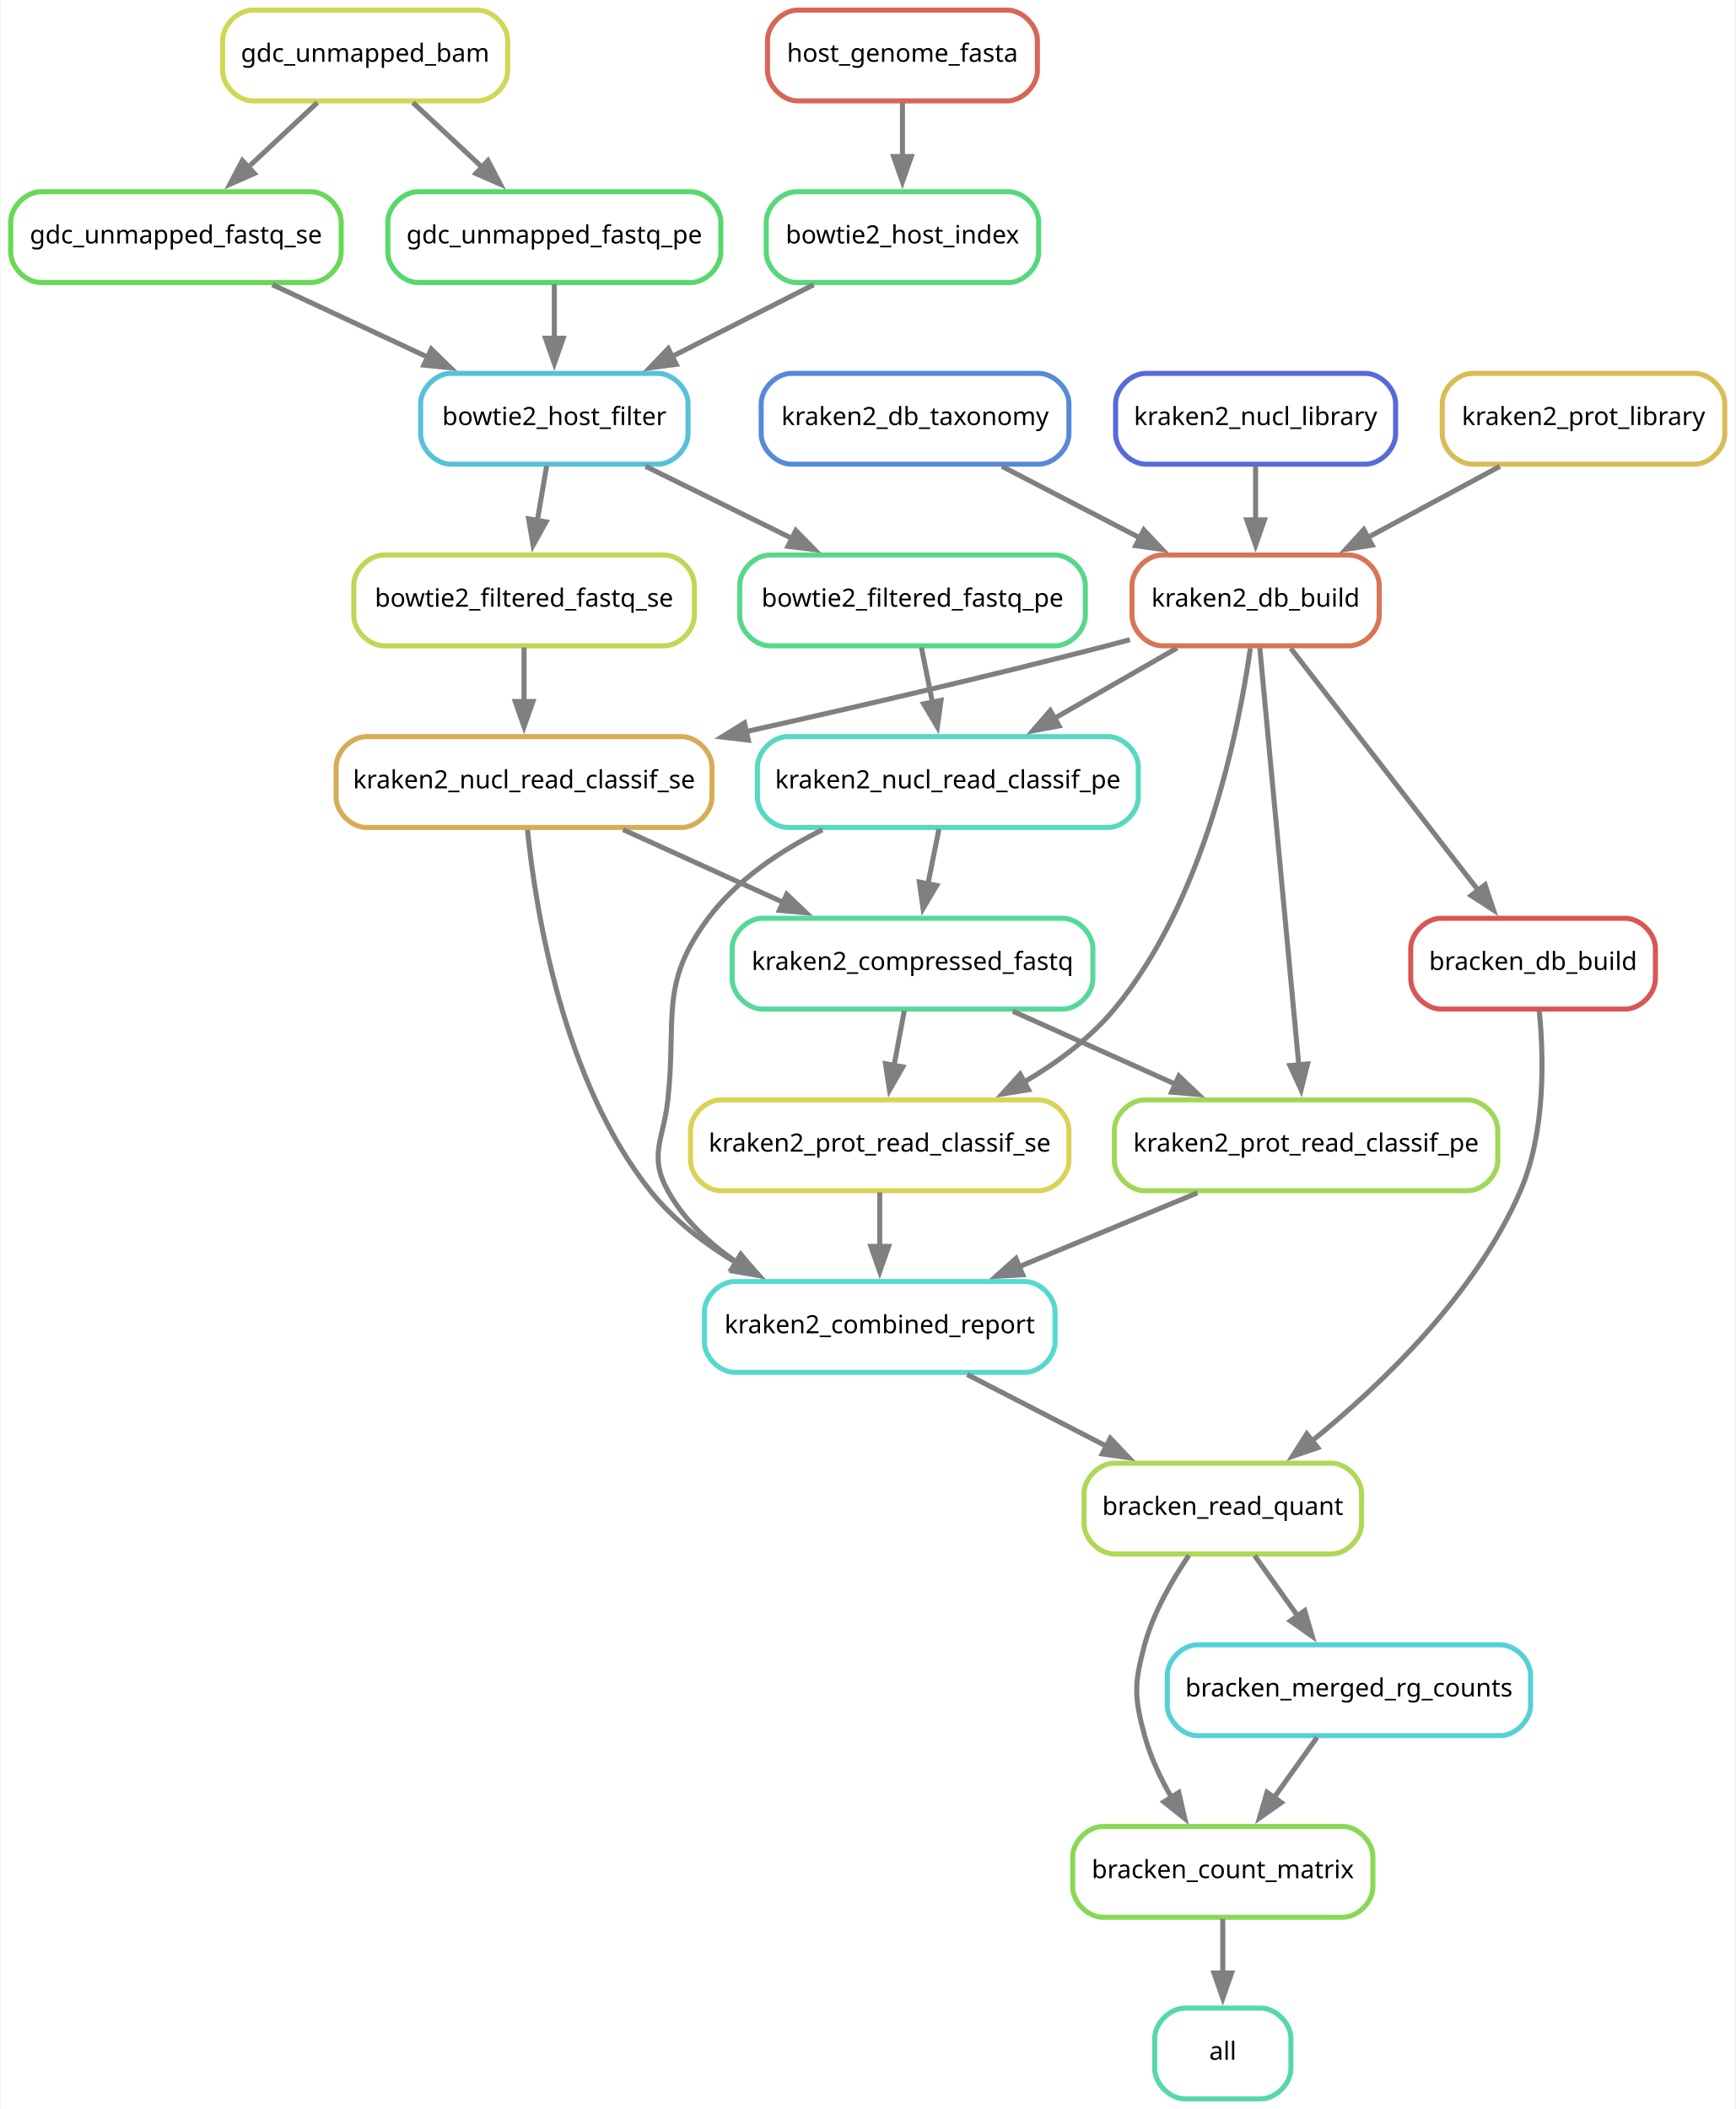
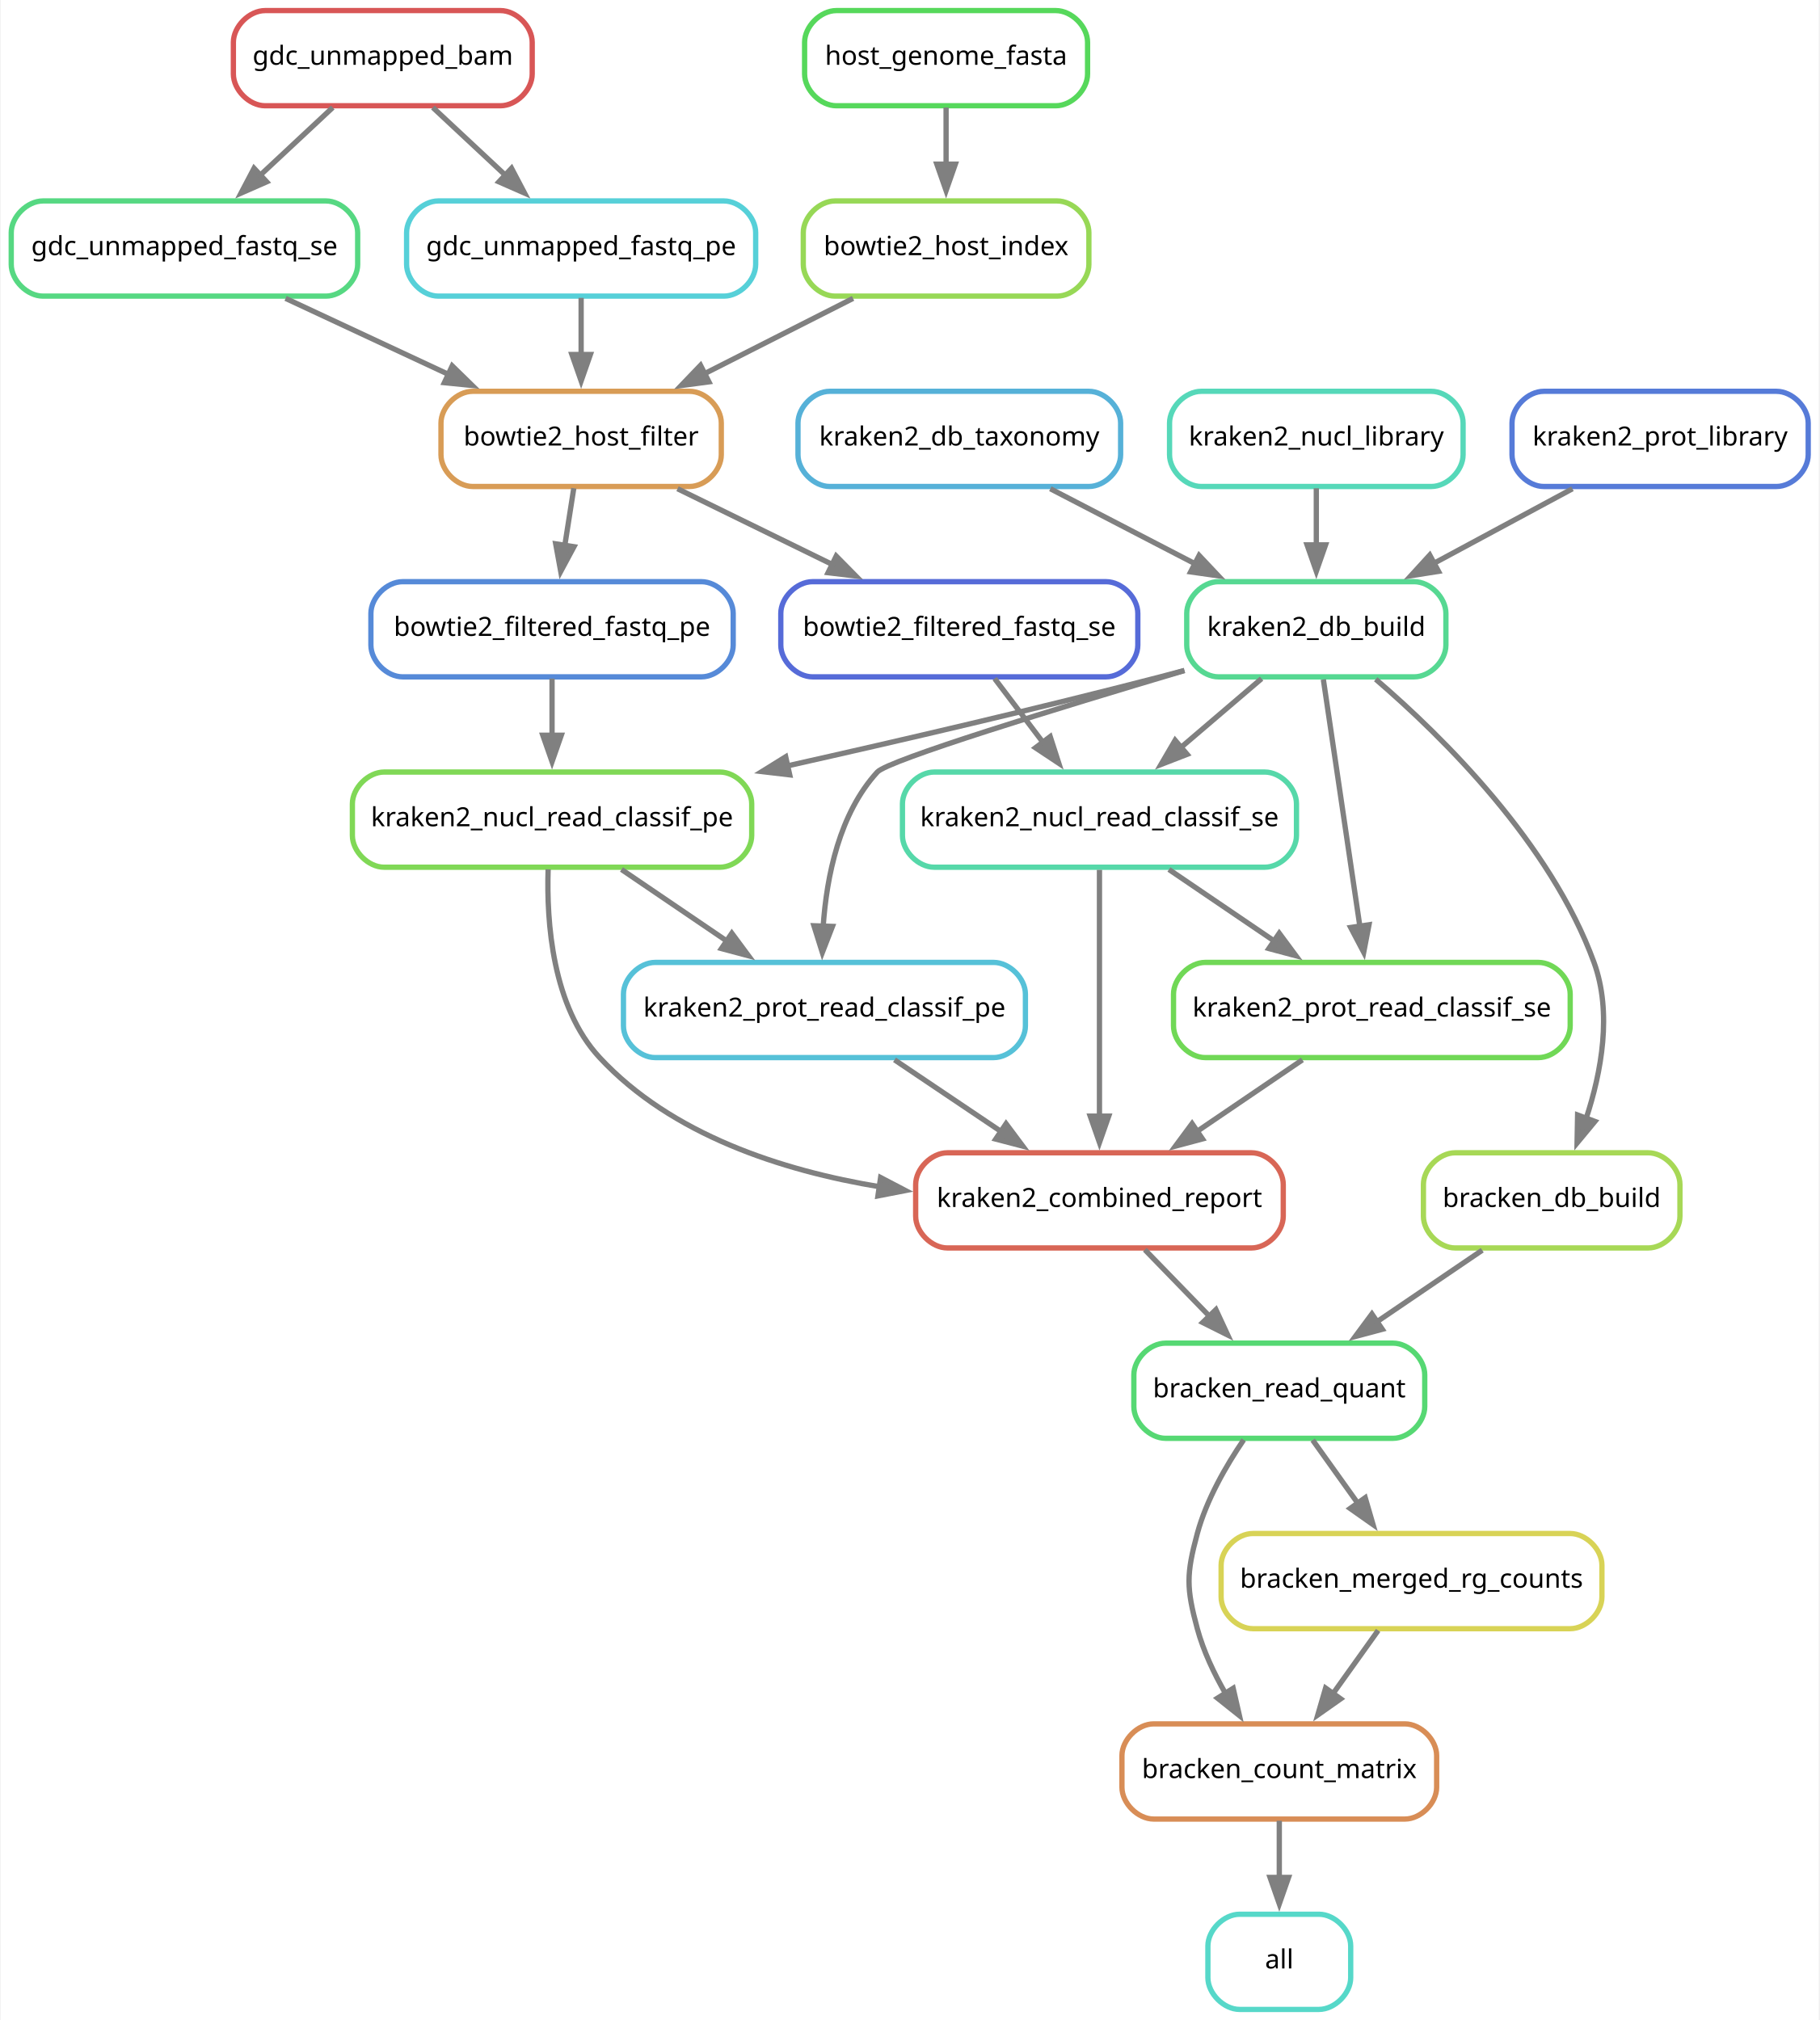
- <svg xmlns="http://www.w3.org/2000/svg" width="688pt" height="836pt" viewBox="0.00 0.00 687.50 836.00">
-   <g id="graph0" class="graph" transform="scale(1 1) rotate(0) translate(4 832)">
-     <polygon fill="white" stroke="none" points="-4,4 -4,-832 683.5,-832 683.5,4 -4,4" />
+ <svg xmlns="http://www.w3.org/2000/svg" width="688pt" height="764pt" viewBox="0.00 0.00 687.50 764.00">
+   <g id="graph0" class="graph" transform="scale(1 1) rotate(0) translate(4 760)">
+     <polygon fill="white" stroke="none" points="-4,4 -4,-760 683.5,-760 683.5,4 -4,4" />
    <g id="node1" class="node">
-       <path fill="none" stroke="#56d8a9" stroke-width="2" d="M495.5,-36C495.5,-36 465.5,-36 465.5,-36 459.5,-36 453.5,-30 453.5,-24 453.5,-24 453.5,-12 453.5,-12 453.5,-6 459.5,0 465.5,0 465.5,0 495.5,0 495.5,0 501.5,0 507.5,-6 507.5,-12 507.5,-12 507.5,-24 507.5,-24 507.5,-30 501.5,-36 495.5,-36" />
-       <text text-anchor="middle" x="480.5" y="-15.5" font-family="sans" font-size="10.00">all</text>
+       <path fill="none" stroke="#56d8c9" stroke-width="2" d="M494.5,-36C494.5,-36 464.5,-36 464.5,-36 458.5,-36 452.5,-30 452.5,-24 452.5,-24 452.5,-12 452.5,-12 452.5,-6 458.5,0 464.5,0 464.5,0 494.5,0 494.5,0 500.5,0 506.5,-6 506.5,-12 506.5,-12 506.5,-24 506.5,-24 506.5,-30 500.5,-36 494.5,-36" />
+       <text text-anchor="middle" x="479.5" y="-15.5" font-family="sans" font-size="10.00">all</text>
    </g>
    <g id="node2" class="node">
-       <path fill="none" stroke="#88d856" stroke-width="2" d="M528,-108C528,-108 433,-108 433,-108 427,-108 421,-102 421,-96 421,-96 421,-84 421,-84 421,-78 427,-72 433,-72 433,-72 528,-72 528,-72 534,-72 540,-78 540,-84 540,-84 540,-96 540,-96 540,-102 534,-108 528,-108" />
-       <text text-anchor="middle" x="480.5" y="-87.5" font-family="sans" font-size="10.00">bracken_count_matrix</text>
+       <path fill="none" stroke="#d88d56" stroke-width="2" d="M527,-108C527,-108 432,-108 432,-108 426,-108 420,-102 420,-96 420,-96 420,-84 420,-84 420,-78 426,-72 432,-72 432,-72 527,-72 527,-72 533,-72 539,-78 539,-84 539,-84 539,-96 539,-96 539,-102 533,-108 527,-108" />
+       <text text-anchor="middle" x="479.5" y="-87.5" font-family="sans" font-size="10.00">bracken_count_matrix</text>
    </g>
    <g id="edge1" class="edge">
-       <path fill="none" stroke="grey" stroke-width="2" d="M480.5,-71.34C480.5,-64.75 480.5,-57.08 480.5,-49.67" />
-       <polygon fill="grey" stroke="grey" stroke-width="2" points="484,-49.93 480.5,-39.93 477,-49.93 484,-49.93" />
+       <path fill="none" stroke="grey" stroke-width="2" d="M479.5,-71.34C479.5,-64.75 479.5,-57.08 479.5,-49.67" />
+       <polygon fill="grey" stroke="grey" stroke-width="2" points="483,-49.93 479.5,-39.93 476,-49.93 483,-49.93" />
    </g>
    <g id="node3" class="node">
-       <path fill="none" stroke="#afd856" stroke-width="2" d="M523.5,-252C523.5,-252 437.5,-252 437.5,-252 431.5,-252 425.5,-246 425.5,-240 425.5,-240 425.5,-228 425.5,-228 425.5,-222 431.5,-216 437.5,-216 437.5,-216 523.5,-216 523.5,-216 529.5,-216 535.5,-222 535.5,-228 535.5,-228 535.5,-240 535.5,-240 535.5,-246 529.5,-252 523.5,-252" />
-       <text text-anchor="middle" x="480.5" y="-231.5" font-family="sans" font-size="10.00">bracken_read_quant</text>
+       <path fill="none" stroke="#56d873" stroke-width="2" d="M522.5,-252C522.5,-252 436.5,-252 436.5,-252 430.5,-252 424.5,-246 424.5,-240 424.5,-240 424.5,-228 424.5,-228 424.5,-222 430.5,-216 436.5,-216 436.5,-216 522.5,-216 522.5,-216 528.5,-216 534.5,-222 534.5,-228 534.5,-228 534.5,-240 534.5,-240 534.5,-246 528.5,-252 522.5,-252" />
+       <text text-anchor="middle" x="479.5" y="-231.5" font-family="sans" font-size="10.00">bracken_read_quant</text>
    </g>
    <g id="edge2" class="edge">
-       <path fill="none" stroke="grey" stroke-width="2" d="M467.03,-215.43C460.34,-205.59 452.96,-192.76 449.5,-180 445.32,-164.56 445.32,-159.44 449.5,-144 451.8,-135.53 455.82,-127.02 460.23,-119.38" />
-       <polygon fill="grey" stroke="grey" stroke-width="2" points="463.06,-121.46 465.42,-111.13 457.13,-117.73 463.06,-121.46" />
-     </g>
-     <g id="node23" class="node">
-       <path fill="none" stroke="#56d0d8" stroke-width="2" d="M590.5,-180C590.5,-180 470.5,-180 470.5,-180 464.5,-180 458.5,-174 458.5,-168 458.5,-168 458.5,-156 458.5,-156 458.5,-150 464.5,-144 470.5,-144 470.5,-144 590.5,-144 590.5,-144 596.5,-144 602.5,-150 602.5,-156 602.5,-156 602.5,-168 602.5,-168 602.5,-174 596.5,-180 590.5,-180" />
-       <text text-anchor="middle" x="530.5" y="-159.5" font-family="sans" font-size="10.00">bracken_merged_rg_counts</text>
-     </g>
-     <g id="edge32" class="edge">
-       <path fill="none" stroke="grey" stroke-width="2" d="M493.12,-215.34C498.29,-208.1 504.41,-199.53 510.18,-191.45" />
-       <polygon fill="grey" stroke="grey" stroke-width="2" points="512.99,-193.54 515.95,-183.37 507.29,-189.47 512.99,-193.54" />
+       <path fill="none" stroke="grey" stroke-width="2" d="M466.03,-215.43C459.34,-205.59 451.96,-192.76 448.5,-180 444.32,-164.56 444.32,-159.44 448.5,-144 450.8,-135.53 454.82,-127.02 459.23,-119.38" />
+       <polygon fill="grey" stroke="grey" stroke-width="2" points="462.06,-121.46 464.42,-111.13 456.13,-117.73 462.06,-121.46" />
+     </g>
+     <g id="node22" class="node">
+       <path fill="none" stroke="#d8d356" stroke-width="2" d="M589.5,-180C589.5,-180 469.5,-180 469.5,-180 463.5,-180 457.5,-174 457.5,-168 457.5,-168 457.5,-156 457.5,-156 457.5,-150 463.5,-144 469.5,-144 469.5,-144 589.5,-144 589.5,-144 595.5,-144 601.5,-150 601.5,-156 601.5,-156 601.5,-168 601.5,-168 601.5,-174 595.5,-180 589.5,-180" />
+       <text text-anchor="middle" x="529.5" y="-159.5" font-family="sans" font-size="10.00">bracken_merged_rg_counts</text>
+     </g>
+     <g id="edge30" class="edge">
+       <path fill="none" stroke="grey" stroke-width="2" d="M492.12,-215.34C497.29,-208.1 503.41,-199.53 509.18,-191.45" />
+       <polygon fill="grey" stroke="grey" stroke-width="2" points="511.99,-193.54 514.95,-183.37 506.29,-189.47 511.99,-193.54" />
    </g>
    <g id="node4" class="node">
-       <path fill="none" stroke="#56d8d0" stroke-width="2" d="M402,-324C402,-324 287,-324 287,-324 281,-324 275,-318 275,-312 275,-312 275,-300 275,-300 275,-294 281,-288 287,-288 287,-288 402,-288 402,-288 408,-288 414,-294 414,-300 414,-300 414,-312 414,-312 414,-318 408,-324 402,-324" />
-       <text text-anchor="middle" x="344.5" y="-303.5" font-family="sans" font-size="10.00">kraken2_combined_report</text>
+       <path fill="none" stroke="#d86656" stroke-width="2" d="M469,-324C469,-324 354,-324 354,-324 348,-324 342,-318 342,-312 342,-312 342,-300 342,-300 342,-294 348,-288 354,-288 354,-288 469,-288 469,-288 475,-288 481,-294 481,-300 481,-300 481,-312 481,-312 481,-318 475,-324 469,-324" />
+       <text text-anchor="middle" x="411.5" y="-303.5" font-family="sans" font-size="10.00">kraken2_combined_report</text>
+     </g>
+     <g id="edge5" class="edge">
+       <path fill="none" stroke="grey" stroke-width="2" d="M428.66,-287.34C436.09,-279.69 444.96,-270.56 453.19,-262.08" />
+       <polygon fill="grey" stroke="grey" stroke-width="2" points="455.54,-264.68 460,-255.07 450.52,-259.81 455.54,-264.68" />
+     </g>
+     <g id="node5" class="node">
+       <path fill="none" stroke="#80d856" stroke-width="2" d="M268,-468C268,-468 141,-468 141,-468 135,-468 129,-462 129,-456 129,-456 129,-444 129,-444 129,-438 135,-432 141,-432 141,-432 268,-432 268,-432 274,-432 280,-438 280,-444 280,-444 280,-456 280,-456 280,-462 274,-468 268,-468" />
+       <text text-anchor="middle" x="204.5" y="-447.5" font-family="sans" font-size="10.00">kraken2_nucl_read_classif_pe</text>
+     </g>
+     <g id="edge6" class="edge">
+       <path fill="none" stroke="grey" stroke-width="2" d="M203.02,-431.2C202.38,-411.29 204.58,-379.29 222.5,-360 249.59,-330.84 291.3,-317.25 328.65,-311.1" />
+       <polygon fill="grey" stroke="grey" stroke-width="2" points="328.74,-314.63 338.13,-309.72 327.73,-307.7 328.74,-314.63" />
+     </g>
+     <g id="node15" class="node">
+       <path fill="none" stroke="#56c1d8" stroke-width="2" d="M371.5,-396C371.5,-396 243.5,-396 243.5,-396 237.5,-396 231.5,-390 231.5,-384 231.5,-384 231.5,-372 231.5,-372 231.5,-366 237.5,-360 243.5,-360 243.5,-360 371.5,-360 371.5,-360 377.5,-360 383.5,-366 383.5,-372 383.5,-372 383.5,-384 383.5,-384 383.5,-390 377.5,-396 371.5,-396" />
+       <text text-anchor="middle" x="307.5" y="-375.5" font-family="sans" font-size="10.00">kraken2_prot_read_classif_pe</text>
+     </g>
+     <g id="edge21" class="edge">
+       <path fill="none" stroke="grey" stroke-width="2" d="M230.76,-431.15C242.86,-422.93 257.44,-413.02 270.63,-404.06" />
+       <polygon fill="grey" stroke="grey" stroke-width="2" points="272.48,-407.03 278.79,-398.51 268.55,-401.24 272.48,-407.03" />
+     </g>
+     <g id="node6" class="node">
+       <path fill="none" stroke="#568ad8" stroke-width="2" d="M261,-540C261,-540 148,-540 148,-540 142,-540 136,-534 136,-528 136,-528 136,-516 136,-516 136,-510 142,-504 148,-504 148,-504 261,-504 261,-504 267,-504 273,-510 273,-516 273,-516 273,-528 273,-528 273,-534 267,-540 261,-540" />
+       <text text-anchor="middle" x="204.5" y="-519.5" font-family="sans" font-size="10.00">bowtie2_filtered_fastq_pe</text>
+     </g>
+     <g id="edge10" class="edge">
+       <path fill="none" stroke="grey" stroke-width="2" d="M204.5,-503.34C204.5,-496.75 204.5,-489.08 204.5,-481.67" />
+       <polygon fill="grey" stroke="grey" stroke-width="2" points="208,-481.93 204.5,-471.93 201,-481.93 208,-481.93" />
+     </g>
+     <g id="node7" class="node">
+       <path fill="none" stroke="#d89c56" stroke-width="2" d="M256.5,-612C256.5,-612 174.5,-612 174.5,-612 168.5,-612 162.5,-606 162.5,-600 162.5,-600 162.5,-588 162.5,-588 162.5,-582 168.5,-576 174.5,-576 174.5,-576 256.5,-576 256.5,-576 262.5,-576 268.5,-582 268.5,-588 268.5,-588 268.5,-600 268.5,-600 268.5,-606 262.5,-612 256.5,-612" />
+       <text text-anchor="middle" x="215.5" y="-591.5" font-family="sans" font-size="10.00">bowtie2_host_filter</text>
+     </g>
+     <g id="edge12" class="edge">
+       <path fill="none" stroke="grey" stroke-width="2" d="M212.72,-575.34C211.69,-568.75 210.48,-561.08 209.32,-553.67" />
+       <polygon fill="grey" stroke="grey" stroke-width="2" points="212.79,-553.23 207.78,-543.89 205.88,-554.31 212.79,-553.23" />
+     </g>
+     <g id="node19" class="node">
+       <path fill="none" stroke="#566bd8" stroke-width="2" d="M414,-540C414,-540 303,-540 303,-540 297,-540 291,-534 291,-528 291,-528 291,-516 291,-516 291,-510 297,-504 303,-504 303,-504 414,-504 414,-504 420,-504 426,-510 426,-516 426,-516 426,-528 426,-528 426,-534 420,-540 414,-540" />
+       <text text-anchor="middle" x="358.5" y="-519.5" font-family="sans" font-size="10.00">bowtie2_filtered_fastq_se</text>
+     </g>
+     <g id="edge26" class="edge">
+       <path fill="none" stroke="grey" stroke-width="2" d="M251.95,-575.15C269.77,-566.43 291.45,-555.82 310.58,-546.46" />
+       <polygon fill="grey" stroke="grey" stroke-width="2" points="311.95,-549.68 319.39,-542.14 308.87,-543.4 311.95,-549.68" />
+     </g>
+     <g id="node8" class="node">
+       <path fill="none" stroke="#56d0d8" stroke-width="2" d="M269.5,-684C269.5,-684 161.5,-684 161.5,-684 155.5,-684 149.5,-678 149.5,-672 149.5,-672 149.5,-660 149.5,-660 149.5,-654 155.5,-648 161.5,-648 161.5,-648 269.5,-648 269.5,-648 275.5,-648 281.5,-654 281.5,-660 281.5,-660 281.5,-672 281.5,-672 281.5,-678 275.5,-684 269.5,-684" />
+       <text text-anchor="middle" x="215.5" y="-663.5" font-family="sans" font-size="10.00">gdc_unmapped_fastq_pe</text>
+     </g>
+     <g id="edge15" class="edge">
+       <path fill="none" stroke="grey" stroke-width="2" d="M215.5,-647.34C215.5,-640.75 215.5,-633.08 215.5,-625.67" />
+       <polygon fill="grey" stroke="grey" stroke-width="2" points="219,-625.93 215.5,-615.93 212,-625.93 219,-625.93" />
+     </g>
+     <g id="node9" class="node">
+       <path fill="none" stroke="#d85656" stroke-width="2" d="M185,-756C185,-756 96,-756 96,-756 90,-756 84,-750 84,-744 84,-744 84,-732 84,-732 84,-726 90,-720 96,-720 96,-720 185,-720 185,-720 191,-720 197,-726 197,-732 197,-732 197,-744 197,-744 197,-750 191,-756 185,-756" />
+       <text text-anchor="middle" x="140.5" y="-735.5" font-family="sans" font-size="10.00">gdc_unmapped_bam</text>
+     </g>
+     <g id="edge16" class="edge">
+       <path fill="none" stroke="grey" stroke-width="2" d="M159.43,-719.34C167.8,-711.52 177.83,-702.16 187.07,-693.53" />
+       <polygon fill="grey" stroke="grey" stroke-width="2" points="189.18,-696.35 194.11,-686.97 184.41,-691.23 189.18,-696.35" />
+     </g>
+     <g id="node20" class="node">
+       <path fill="none" stroke="#56d882" stroke-width="2" d="M119,-684C119,-684 12,-684 12,-684 6,-684 0,-678 0,-672 0,-672 0,-660 0,-660 0,-654 6,-648 12,-648 12,-648 119,-648 119,-648 125,-648 131,-654 131,-660 131,-660 131,-672 131,-672 131,-678 125,-684 119,-684" />
+       <text text-anchor="middle" x="65.5" y="-663.5" font-family="sans" font-size="10.00">gdc_unmapped_fastq_se</text>
+     </g>
+     <g id="edge27" class="edge">
+       <path fill="none" stroke="grey" stroke-width="2" d="M121.57,-719.34C113.2,-711.52 103.17,-702.16 93.93,-693.53" />
+       <polygon fill="grey" stroke="grey" stroke-width="2" points="96.59,-691.23 86.89,-686.97 91.82,-696.35 96.59,-691.23" />
+     </g>
+     <g id="node10" class="node">
+       <path fill="none" stroke="#97d856" stroke-width="2" d="M395.5,-684C395.5,-684 311.5,-684 311.5,-684 305.5,-684 299.5,-678 299.5,-672 299.5,-672 299.5,-660 299.5,-660 299.5,-654 305.5,-648 311.5,-648 311.5,-648 395.5,-648 395.5,-648 401.5,-648 407.5,-654 407.5,-660 407.5,-660 407.5,-672 407.5,-672 407.5,-678 401.5,-684 395.5,-684" />
+       <text text-anchor="middle" x="353.5" y="-663.5" font-family="sans" font-size="10.00">bowtie2_host_index</text>
+     </g>
+     <g id="edge14" class="edge">
+       <path fill="none" stroke="grey" stroke-width="2" d="M318.32,-647.15C301.21,-638.47 280.41,-627.92 262,-618.59" />
+       <polygon fill="grey" stroke="grey" stroke-width="2" points="263.82,-615.58 253.32,-614.18 260.65,-621.83 263.82,-615.58" />
+     </g>
+     <g id="node11" class="node">
+       <path fill="none" stroke="#56d85b" stroke-width="2" d="M395,-756C395,-756 312,-756 312,-756 306,-756 300,-750 300,-744 300,-744 300,-732 300,-732 300,-726 306,-720 312,-720 312,-720 395,-720 395,-720 401,-720 407,-726 407,-732 407,-732 407,-744 407,-744 407,-750 401,-756 395,-756" />
+       <text text-anchor="middle" x="353.5" y="-735.5" font-family="sans" font-size="10.00">host_genome_fasta</text>
+     </g>
+     <g id="edge17" class="edge">
+       <path fill="none" stroke="grey" stroke-width="2" d="M353.5,-719.34C353.5,-712.75 353.5,-705.08 353.5,-697.67" />
+       <polygon fill="grey" stroke="grey" stroke-width="2" points="357,-697.93 353.5,-687.93 350,-697.93 357,-697.93" />
+     </g>
+     <g id="node12" class="node">
+       <path fill="none" stroke="#56d892" stroke-width="2" d="M530.5,-540C530.5,-540 456.5,-540 456.5,-540 450.5,-540 444.5,-534 444.5,-528 444.5,-528 444.5,-516 444.5,-516 444.5,-510 450.5,-504 456.5,-504 456.5,-504 530.5,-504 530.5,-504 536.5,-504 542.5,-510 542.5,-516 542.5,-516 542.5,-528 542.5,-528 542.5,-534 536.5,-540 530.5,-540" />
+       <text text-anchor="middle" x="493.5" y="-519.5" font-family="sans" font-size="10.00">kraken2_db_build</text>
+     </g>
+     <g id="edge11" class="edge">
+       <path fill="none" stroke="grey" stroke-width="2" d="M443.66,-506.43C440.56,-505.59 437.49,-504.78 434.5,-504 388.21,-492.01 336.32,-479.93 293.57,-470.35" />
+       <polygon fill="grey" stroke="grey" stroke-width="2" points="294.37,-466.94 283.85,-468.18 292.85,-473.77 294.37,-466.94" />
+     </g>
+     <g id="edge22" class="edge">
+       <path fill="none" stroke="grey" stroke-width="2" d="M443.59,-506.38C396.21,-492.3 331.61,-472.49 327.5,-468 313.13,-452.3 308.33,-428.56 307.02,-409.55" />
+       <polygon fill="grey" stroke="grey" stroke-width="2" points="310.53,-409.62 306.7,-399.74 303.53,-409.86 310.53,-409.62" />
+     </g>
+     <g id="node17" class="node">
+       <path fill="none" stroke="#a7d856" stroke-width="2" d="M619,-324C619,-324 546,-324 546,-324 540,-324 534,-318 534,-312 534,-312 534,-300 534,-300 534,-294 540,-288 546,-288 546,-288 619,-288 619,-288 625,-288 631,-294 631,-300 631,-300 631,-312 631,-312 631,-318 625,-324 619,-324" />
+       <text text-anchor="middle" x="582.5" y="-303.5" font-family="sans" font-size="10.00">bracken_db_build</text>
+     </g>
+     <g id="edge23" class="edge">
+       <path fill="none" stroke="grey" stroke-width="2" d="M515.96,-503.1C541.6,-481.06 582.11,-441 598.5,-396 605.43,-376.98 601.32,-354.55 595.53,-336.96" />
+       <polygon fill="grey" stroke="grey" stroke-width="2" points="598.86,-335.86 592.1,-327.7 592.3,-338.29 598.86,-335.86" />
+     </g>
+     <g id="node18" class="node">
+       <path fill="none" stroke="#56d8a9" stroke-width="2" d="M474,-468C474,-468 349,-468 349,-468 343,-468 337,-462 337,-456 337,-456 337,-444 337,-444 337,-438 343,-432 349,-432 349,-432 474,-432 474,-432 480,-432 486,-438 486,-444 486,-444 486,-456 486,-456 486,-462 480,-468 474,-468" />
+       <text text-anchor="middle" x="411.5" y="-447.5" font-family="sans" font-size="10.00">kraken2_nucl_read_classif_se</text>
+     </g>
+     <g id="edge25" class="edge">
+       <path fill="none" stroke="grey" stroke-width="2" d="M472.81,-503.34C463.56,-495.44 452.46,-485.96 442.26,-477.26" />
+       <polygon fill="grey" stroke="grey" stroke-width="2" points="444.65,-474.7 434.77,-470.87 440.11,-480.02 444.65,-474.7" />
+     </g>
+     <g id="node21" class="node">
+       <path fill="none" stroke="#70d856" stroke-width="2" d="M577.5,-396C577.5,-396 451.5,-396 451.5,-396 445.5,-396 439.5,-390 439.5,-384 439.5,-384 439.5,-372 439.5,-372 439.5,-366 445.5,-360 451.5,-360 451.5,-360 577.5,-360 577.5,-360 583.5,-360 589.5,-366 589.5,-372 589.5,-372 589.5,-384 589.5,-384 589.5,-390 583.5,-396 577.5,-396" />
+       <text text-anchor="middle" x="514.5" y="-375.5" font-family="sans" font-size="10.00">kraken2_prot_read_classif_se</text>
+     </g>
+     <g id="edge29" class="edge">
+       <path fill="none" stroke="grey" stroke-width="2" d="M496.16,-503.02C499.63,-479.54 505.76,-438.11 509.97,-409.64" />
+       <polygon fill="grey" stroke="grey" stroke-width="2" points="513.42,-410.24 511.42,-399.83 506.49,-409.21 513.42,-410.24" />
+     </g>
+     <g id="node13" class="node">
+       <path fill="none" stroke="#56b1d8" stroke-width="2" d="M407.5,-612C407.5,-612 309.5,-612 309.5,-612 303.5,-612 297.5,-606 297.5,-600 297.5,-600 297.5,-588 297.5,-588 297.5,-582 303.5,-576 309.5,-576 309.5,-576 407.5,-576 407.5,-576 413.5,-576 419.5,-582 419.5,-588 419.5,-588 419.5,-600 419.5,-600 419.5,-606 413.5,-612 407.5,-612" />
+       <text text-anchor="middle" x="358.5" y="-591.5" font-family="sans" font-size="10.00">kraken2_db_taxonomy</text>
+     </g>
+     <g id="edge20" class="edge">
+       <path fill="none" stroke="grey" stroke-width="2" d="M392.92,-575.15C409.58,-566.52 429.81,-556.02 447.75,-546.72" />
+       <polygon fill="grey" stroke="grey" stroke-width="2" points="449.19,-549.92 456.46,-542.21 445.97,-543.7 449.19,-549.92" />
+     </g>
+     <g id="node14" class="node">
+       <path fill="none" stroke="#56d8b9" stroke-width="2" d="M537,-612C537,-612 450,-612 450,-612 444,-612 438,-606 438,-600 438,-600 438,-588 438,-588 438,-582 444,-576 450,-576 450,-576 537,-576 537,-576 543,-576 549,-582 549,-588 549,-588 549,-600 549,-600 549,-606 543,-612 537,-612" />
+       <text text-anchor="middle" x="493.5" y="-591.5" font-family="sans" font-size="10.00">kraken2_nucl_library</text>
+     </g>
+     <g id="edge19" class="edge">
+       <path fill="none" stroke="grey" stroke-width="2" d="M493.5,-575.34C493.5,-568.75 493.5,-561.08 493.5,-553.67" />
+       <polygon fill="grey" stroke="grey" stroke-width="2" points="497,-553.93 493.5,-543.93 490,-553.93 497,-553.93" />
+     </g>
+     <g id="edge9" class="edge">
+       <path fill="none" stroke="grey" stroke-width="2" d="M334.01,-359.15C346.24,-350.93 360.96,-341.02 374.27,-332.06" />
+       <polygon fill="grey" stroke="grey" stroke-width="2" points="376.18,-334.99 382.52,-326.5 372.27,-329.18 376.18,-334.99" />
+     </g>
+     <g id="node16" class="node">
+       <path fill="none" stroke="#567bd8" stroke-width="2" d="M667.5,-612C667.5,-612 579.5,-612 579.5,-612 573.5,-612 567.5,-606 567.5,-600 567.5,-600 567.5,-588 567.5,-588 567.5,-582 573.5,-576 579.5,-576 579.5,-576 667.5,-576 667.5,-576 673.5,-576 679.5,-582 679.5,-588 679.5,-588 679.5,-600 679.5,-600 679.5,-606 673.5,-612 667.5,-612" />
+       <text text-anchor="middle" x="623.5" y="-591.5" font-family="sans" font-size="10.00">kraken2_prot_library</text>
+     </g>
+     <g id="edge18" class="edge">
+       <path fill="none" stroke="grey" stroke-width="2" d="M590.36,-575.15C574.47,-566.6 555.2,-556.22 538.05,-546.99" />
+       <polygon fill="grey" stroke="grey" stroke-width="2" points="539.71,-543.91 529.25,-542.25 536.39,-550.07 539.71,-543.91" />
    </g>
    <g id="edge4" class="edge">
-       <path fill="none" stroke="grey" stroke-width="2" d="M379.17,-287.15C395.96,-278.52 416.34,-268.02 434.41,-258.72" />
-       <polygon fill="grey" stroke="grey" stroke-width="2" points="435.91,-261.89 443.2,-254.2 432.71,-255.66 435.91,-261.89" />
-     </g>
-     <g id="node5" class="node">
-       <path fill="none" stroke="#56d8c1" stroke-width="2" d="M435,-540C435,-540 308,-540 308,-540 302,-540 296,-534 296,-528 296,-528 296,-516 296,-516 296,-510 302,-504 308,-504 308,-504 435,-504 435,-504 441,-504 447,-510 447,-516 447,-516 447,-528 447,-528 447,-534 441,-540 435,-540" />
-       <text text-anchor="middle" x="371.5" y="-519.5" font-family="sans" font-size="10.00">kraken2_nucl_read_classif_pe</text>
+       <path fill="none" stroke="grey" stroke-width="2" d="M556.24,-287.15C544.14,-278.93 529.56,-269.02 516.37,-260.06" />
+       <polygon fill="grey" stroke="grey" stroke-width="2" points="518.45,-257.24 508.21,-254.51 514.52,-263.03 518.45,-257.24" />
+     </g>
+     <g id="edge8" class="edge">
+       <path fill="none" stroke="grey" stroke-width="2" d="M411.5,-431.02C411.5,-407.54 411.5,-366.11 411.5,-337.64" />
+       <polygon fill="grey" stroke="grey" stroke-width="2" points="415,-337.87 411.5,-327.87 408,-337.87 415,-337.87" />
+     </g>
+     <g id="edge28" class="edge">
+       <path fill="none" stroke="grey" stroke-width="2" d="M437.76,-431.15C449.86,-422.93 464.44,-413.02 477.63,-404.06" />
+       <polygon fill="grey" stroke="grey" stroke-width="2" points="479.48,-407.03 485.79,-398.51 475.55,-401.24 479.48,-407.03" />
+     </g>
+     <g id="edge24" class="edge">
+       <path fill="none" stroke="grey" stroke-width="2" d="M371.87,-503.34C377.42,-496.01 383.99,-487.34 390.17,-479.18" />
+       <polygon fill="grey" stroke="grey" stroke-width="2" points="392.87,-481.4 396.12,-471.32 387.29,-477.18 392.87,-481.4" />
+     </g>
+     <g id="edge13" class="edge">
+       <path fill="none" stroke="grey" stroke-width="2" d="M103.74,-647.15C122.44,-638.43 145.2,-627.81 165.29,-618.43" />
+       <polygon fill="grey" stroke="grey" stroke-width="2" points="166.75,-621.61 174.33,-614.21 163.78,-615.27 166.75,-621.61" />
    </g>
    <g id="edge7" class="edge">
-       <path fill="none" stroke="grey" stroke-width="2" d="M321.73,-503.06C305.09,-494.77 287.9,-483.3 276.5,-468 256.92,-441.71 264.08,-428.58 260.5,-396 258.75,-380.1 252.77,-374.01 260.5,-360 266.81,-348.56 276.74,-339.25 287.59,-331.81" />
-       <polygon fill="grey" stroke="grey" stroke-width="2" points="289.41,-334.81 296.08,-326.58 285.73,-328.85 289.41,-334.81" />
-     </g>
-     <g id="node16" class="node">
-       <path fill="none" stroke="#56d89a" stroke-width="2" d="M417,-468C417,-468 298,-468 298,-468 292,-468 286,-462 286,-456 286,-456 286,-444 286,-444 286,-438 292,-432 298,-432 298,-432 417,-432 417,-432 423,-432 429,-438 429,-444 429,-444 429,-456 429,-456 429,-462 423,-468 417,-468" />
-       <text text-anchor="middle" x="357.5" y="-447.5" font-family="sans" font-size="10.00">kraken2_compressed_fastq</text>
-     </g>
-     <g id="edge24" class="edge">
-       <path fill="none" stroke="grey" stroke-width="2" d="M367.97,-503.34C366.65,-496.75 365.12,-489.08 363.63,-481.67" />
-       <polygon fill="grey" stroke="grey" stroke-width="2" points="367.07,-480.99 361.67,-471.87 360.2,-482.36 367.07,-480.99" />
-     </g>
-     <g id="node6" class="node">
-       <path fill="none" stroke="#56d88a" stroke-width="2" d="M414,-612C414,-612 301,-612 301,-612 295,-612 289,-606 289,-600 289,-600 289,-588 289,-588 289,-582 295,-576 301,-576 301,-576 414,-576 414,-576 420,-576 426,-582 426,-588 426,-588 426,-600 426,-600 426,-606 420,-612 414,-612" />
-       <text text-anchor="middle" x="357.5" y="-591.5" font-family="sans" font-size="10.00">bowtie2_filtered_fastq_pe</text>
-     </g>
-     <g id="edge11" class="edge">
-       <path fill="none" stroke="grey" stroke-width="2" d="M361.03,-575.34C362.35,-568.75 363.88,-561.08 365.37,-553.67" />
-       <polygon fill="grey" stroke="grey" stroke-width="2" points="368.8,-554.36 367.33,-543.87 361.93,-552.99 368.8,-554.36" />
-     </g>
-     <g id="node7" class="node">
-       <path fill="none" stroke="#56c1d8" stroke-width="2" d="M256.5,-684C256.5,-684 174.5,-684 174.5,-684 168.5,-684 162.5,-678 162.5,-672 162.5,-672 162.5,-660 162.5,-660 162.5,-654 168.5,-648 174.5,-648 174.5,-648 256.5,-648 256.5,-648 262.5,-648 268.5,-654 268.5,-660 268.5,-660 268.5,-672 268.5,-672 268.5,-678 262.5,-684 256.5,-684" />
-       <text text-anchor="middle" x="215.5" y="-663.5" font-family="sans" font-size="10.00">bowtie2_host_filter</text>
-     </g>
-     <g id="edge12" class="edge">
-       <path fill="none" stroke="grey" stroke-width="2" d="M251.7,-647.15C269.39,-638.43 290.91,-627.82 309.92,-618.46" />
-       <polygon fill="grey" stroke="grey" stroke-width="2" points="311.23,-621.71 318.65,-614.15 308.13,-615.43 311.23,-621.71" />
-     </g>
-     <g id="node20" class="node">
-       <path fill="none" stroke="#bed856" stroke-width="2" d="M259,-612C259,-612 148,-612 148,-612 142,-612 136,-606 136,-600 136,-600 136,-588 136,-588 136,-582 142,-576 148,-576 148,-576 259,-576 259,-576 265,-576 271,-582 271,-588 271,-588 271,-600 271,-600 271,-606 265,-612 259,-612" />
-       <text text-anchor="middle" x="203.5" y="-591.5" font-family="sans" font-size="10.00">bowtie2_filtered_fastq_se</text>
-     </g>
-     <g id="edge28" class="edge">
-       <path fill="none" stroke="grey" stroke-width="2" d="M212.47,-647.34C211.34,-640.75 210.03,-633.08 208.76,-625.67" />
-       <polygon fill="grey" stroke="grey" stroke-width="2" points="212.22,-625.15 207.08,-615.89 205.32,-626.33 212.22,-625.15" />
-     </g>
-     <g id="node8" class="node">
-       <path fill="none" stroke="#56d86b" stroke-width="2" d="M269.5,-756C269.5,-756 161.5,-756 161.5,-756 155.5,-756 149.5,-750 149.5,-744 149.5,-744 149.5,-732 149.5,-732 149.5,-726 155.5,-720 161.5,-720 161.5,-720 269.5,-720 269.5,-720 275.5,-720 281.5,-726 281.5,-732 281.5,-732 281.5,-744 281.5,-744 281.5,-750 275.5,-756 269.5,-756" />
-       <text text-anchor="middle" x="215.5" y="-735.5" font-family="sans" font-size="10.00">gdc_unmapped_fastq_pe</text>
-     </g>
-     <g id="edge14" class="edge">
-       <path fill="none" stroke="grey" stroke-width="2" d="M215.5,-719.34C215.5,-712.75 215.5,-705.08 215.5,-697.67" />
-       <polygon fill="grey" stroke="grey" stroke-width="2" points="219,-697.93 215.5,-687.93 212,-697.93 219,-697.93" />
-     </g>
-     <g id="node9" class="node">
-       <path fill="none" stroke="#ced856" stroke-width="2" d="M185,-828C185,-828 96,-828 96,-828 90,-828 84,-822 84,-816 84,-816 84,-804 84,-804 84,-798 90,-792 96,-792 96,-792 185,-792 185,-792 191,-792 197,-798 197,-804 197,-804 197,-816 197,-816 197,-822 191,-828 185,-828" />
-       <text text-anchor="middle" x="140.5" y="-807.5" font-family="sans" font-size="10.00">gdc_unmapped_bam</text>
-     </g>
-     <g id="edge16" class="edge">
-       <path fill="none" stroke="grey" stroke-width="2" d="M159.43,-791.34C167.8,-783.52 177.83,-774.16 187.07,-765.53" />
-       <polygon fill="grey" stroke="grey" stroke-width="2" points="189.18,-768.35 194.11,-758.97 184.41,-763.23 189.18,-768.35" />
-     </g>
-     <g id="node21" class="node">
-       <path fill="none" stroke="#68d856" stroke-width="2" d="M119,-756C119,-756 12,-756 12,-756 6,-756 0,-750 0,-744 0,-744 0,-732 0,-732 0,-726 6,-720 12,-720 12,-720 119,-720 119,-720 125,-720 131,-726 131,-732 131,-732 131,-744 131,-744 131,-750 125,-756 119,-756" />
-       <text text-anchor="middle" x="65.5" y="-735.5" font-family="sans" font-size="10.00">gdc_unmapped_fastq_se</text>
-     </g>
-     <g id="edge29" class="edge">
-       <path fill="none" stroke="grey" stroke-width="2" d="M121.57,-791.34C113.2,-783.52 103.17,-774.16 93.93,-765.53" />
-       <polygon fill="grey" stroke="grey" stroke-width="2" points="96.59,-763.23 86.89,-758.97 91.82,-768.35 96.59,-763.23" />
-     </g>
-     <g id="node10" class="node">
-       <path fill="none" stroke="#56d87b" stroke-width="2" d="M395.5,-756C395.5,-756 311.5,-756 311.5,-756 305.5,-756 299.5,-750 299.5,-744 299.5,-744 299.5,-732 299.5,-732 299.5,-726 305.5,-720 311.5,-720 311.5,-720 395.5,-720 395.5,-720 401.5,-720 407.5,-726 407.5,-732 407.5,-732 407.5,-744 407.5,-744 407.5,-750 401.5,-756 395.5,-756" />
-       <text text-anchor="middle" x="353.5" y="-735.5" font-family="sans" font-size="10.00">bowtie2_host_index</text>
-     </g>
-     <g id="edge15" class="edge">
-       <path fill="none" stroke="grey" stroke-width="2" d="M318.32,-719.15C301.21,-710.47 280.41,-699.92 262,-690.59" />
-       <polygon fill="grey" stroke="grey" stroke-width="2" points="263.82,-687.58 253.32,-686.18 260.65,-693.83 263.82,-687.58" />
-     </g>
-     <g id="node11" class="node">
-       <path fill="none" stroke="#d86656" stroke-width="2" d="M395,-828C395,-828 312,-828 312,-828 306,-828 300,-822 300,-816 300,-816 300,-804 300,-804 300,-798 306,-792 312,-792 312,-792 395,-792 395,-792 401,-792 407,-798 407,-804 407,-804 407,-816 407,-816 407,-822 401,-828 395,-828" />
-       <text text-anchor="middle" x="353.5" y="-807.5" font-family="sans" font-size="10.00">host_genome_fasta</text>
-     </g>
-     <g id="edge17" class="edge">
-       <path fill="none" stroke="grey" stroke-width="2" d="M353.5,-791.34C353.5,-784.75 353.5,-777.08 353.5,-769.67" />
-       <polygon fill="grey" stroke="grey" stroke-width="2" points="357,-769.93 353.5,-759.93 350,-769.93 357,-769.93" />
-     </g>
-     <g id="node12" class="node">
-       <path fill="none" stroke="#d87556" stroke-width="2" d="M530.5,-612C530.5,-612 456.5,-612 456.5,-612 450.5,-612 444.5,-606 444.5,-600 444.5,-600 444.5,-588 444.5,-588 444.5,-582 450.5,-576 456.5,-576 456.5,-576 530.5,-576 530.5,-576 536.5,-576 542.5,-582 542.5,-588 542.5,-588 542.5,-600 542.5,-600 542.5,-606 536.5,-612 530.5,-612" />
-       <text text-anchor="middle" x="493.5" y="-591.5" font-family="sans" font-size="10.00">kraken2_db_build</text>
-     </g>
-     <g id="edge10" class="edge">
-       <path fill="none" stroke="grey" stroke-width="2" d="M462.4,-575.15C447.63,-566.68 429.75,-556.42 413.77,-547.25" />
-       <polygon fill="grey" stroke="grey" stroke-width="2" points="415.59,-544.26 405.17,-542.32 412.1,-550.33 415.59,-544.26" />
-     </g>
-     <g id="node15" class="node">
-       <path fill="none" stroke="#9fd856" stroke-width="2" d="M577.5,-396C577.5,-396 449.5,-396 449.5,-396 443.5,-396 437.5,-390 437.5,-384 437.5,-384 437.5,-372 437.5,-372 437.5,-366 443.5,-360 449.5,-360 449.5,-360 577.5,-360 577.5,-360 583.5,-360 589.5,-366 589.5,-372 589.5,-372 589.5,-384 589.5,-384 589.5,-390 583.5,-396 577.5,-396" />
-       <text text-anchor="middle" x="513.5" y="-375.5" font-family="sans" font-size="10.00">kraken2_prot_read_classif_pe</text>
-     </g>
-     <g id="edge21" class="edge">
-       <path fill="none" stroke="grey" stroke-width="2" d="M495.17,-575.12C498.58,-538.62 506.39,-455.13 510.63,-409.74" />
-       <polygon fill="grey" stroke="grey" stroke-width="2" points="514.09,-410.27 511.54,-399.99 507.12,-409.62 514.09,-410.27" />
-     </g>
-     <g id="node18" class="node">
-       <path fill="none" stroke="#d85656" stroke-width="2" d="M640,-468C640,-468 567,-468 567,-468 561,-468 555,-462 555,-456 555,-456 555,-444 555,-444 555,-438 561,-432 567,-432 567,-432 640,-432 640,-432 646,-432 652,-438 652,-444 652,-444 652,-456 652,-456 652,-462 646,-468 640,-468" />
-       <text text-anchor="middle" x="603.5" y="-447.5" font-family="sans" font-size="10.00">bracken_db_build</text>
-     </g>
-     <g id="edge25" class="edge">
-       <path fill="none" stroke="grey" stroke-width="2" d="M507.43,-575.02C526.19,-550.8 559.77,-507.45 581.84,-478.96" />
-       <polygon fill="grey" stroke="grey" stroke-width="2" points="584.47,-481.28 587.83,-471.23 578.94,-476.99 584.47,-481.28" />
-     </g>
-     <g id="node19" class="node">
-       <path fill="none" stroke="#d8ac56" stroke-width="2" d="M266,-540C266,-540 141,-540 141,-540 135,-540 129,-534 129,-528 129,-528 129,-516 129,-516 129,-510 135,-504 141,-504 141,-504 266,-504 266,-504 272,-504 278,-510 278,-516 278,-516 278,-528 278,-528 278,-534 272,-540 266,-540" />
-       <text text-anchor="middle" x="203.5" y="-519.5" font-family="sans" font-size="10.00">kraken2_nucl_read_classif_se</text>
-     </g>
-     <g id="edge26" class="edge">
-       <path fill="none" stroke="grey" stroke-width="2" d="M443.66,-578.43C440.56,-577.59 437.49,-576.77 434.5,-576 387.46,-563.84 334.66,-551.62 291.43,-541.98" />
-       <polygon fill="grey" stroke="grey" stroke-width="2" points="292.39,-538.61 281.87,-539.86 290.88,-545.44 292.39,-538.61" />
-     </g>
-     <g id="node22" class="node">
-       <path fill="none" stroke="#d8d356" stroke-width="2" d="M407.5,-396C407.5,-396 281.5,-396 281.5,-396 275.5,-396 269.5,-390 269.5,-384 269.5,-384 269.5,-372 269.5,-372 269.5,-366 275.5,-360 281.5,-360 281.5,-360 407.5,-360 407.5,-360 413.5,-360 419.5,-366 419.5,-372 419.5,-372 419.5,-384 419.5,-384 419.5,-390 413.5,-396 407.5,-396" />
-       <text text-anchor="middle" x="344.5" y="-375.5" font-family="sans" font-size="10.00">kraken2_prot_read_classif_se</text>
-     </g>
-     <g id="edge30" class="edge">
-       <path fill="none" stroke="grey" stroke-width="2" d="M491.42,-575.03C486.89,-542.98 473.45,-475.23 437.5,-432 427.75,-420.28 414.7,-410.63 401.47,-402.92" />
-       <polygon fill="grey" stroke="grey" stroke-width="2" points="403.49,-400.04 393.04,-398.35 400.16,-406.19 403.49,-400.04" />
-     </g>
-     <g id="node13" class="node">
-       <path fill="none" stroke="#568ad8" stroke-width="2" d="M407.5,-684C407.5,-684 309.5,-684 309.5,-684 303.5,-684 297.5,-678 297.5,-672 297.5,-672 297.5,-660 297.5,-660 297.5,-654 303.5,-648 309.5,-648 309.5,-648 407.5,-648 407.5,-648 413.5,-648 419.5,-654 419.5,-660 419.5,-660 419.5,-672 419.5,-672 419.5,-678 413.5,-684 407.5,-684" />
-       <text text-anchor="middle" x="358.5" y="-663.5" font-family="sans" font-size="10.00">kraken2_db_taxonomy</text>
-     </g>
-     <g id="edge20" class="edge">
-       <path fill="none" stroke="grey" stroke-width="2" d="M392.92,-647.15C409.58,-638.52 429.81,-628.02 447.75,-618.72" />
-       <polygon fill="grey" stroke="grey" stroke-width="2" points="449.19,-621.92 456.46,-614.21 445.97,-615.7 449.19,-621.92" />
-     </g>
-     <g id="node14" class="node">
-       <path fill="none" stroke="#566bd8" stroke-width="2" d="M537,-684C537,-684 450,-684 450,-684 444,-684 438,-678 438,-672 438,-672 438,-660 438,-660 438,-654 444,-648 450,-648 450,-648 537,-648 537,-648 543,-648 549,-654 549,-660 549,-660 549,-672 549,-672 549,-678 543,-684 537,-684" />
-       <text text-anchor="middle" x="493.5" y="-663.5" font-family="sans" font-size="10.00">kraken2_nucl_library</text>
-     </g>
-     <g id="edge19" class="edge">
-       <path fill="none" stroke="grey" stroke-width="2" d="M493.5,-647.34C493.5,-640.75 493.5,-633.08 493.5,-625.67" />
-       <polygon fill="grey" stroke="grey" stroke-width="2" points="497,-625.93 493.5,-615.93 490,-625.93 497,-625.93" />
-     </g>
-     <g id="edge8" class="edge">
-       <path fill="none" stroke="grey" stroke-width="2" d="M470.42,-359.15C448.95,-350.26 422.74,-339.41 399.8,-329.91" />
-       <polygon fill="grey" stroke="grey" stroke-width="2" points="401.17,-326.69 390.59,-326.09 398.49,-333.15 401.17,-326.69" />
-     </g>
-     <g id="edge22" class="edge">
-       <path fill="none" stroke="grey" stroke-width="2" d="M397.27,-431.15C416.9,-422.34 440.84,-411.61 461.87,-402.17" />
-       <polygon fill="grey" stroke="grey" stroke-width="2" points="463.08,-405.46 470.77,-398.17 460.21,-399.07 463.08,-405.46" />
-     </g>
-     <g id="edge31" class="edge">
-       <path fill="none" stroke="grey" stroke-width="2" d="M354.22,-431.34C353,-424.75 351.57,-417.08 350.2,-409.67" />
-       <polygon fill="grey" stroke="grey" stroke-width="2" points="353.64,-409.07 348.38,-399.88 346.76,-410.35 353.64,-409.07" />
-     </g>
-     <g id="node17" class="node">
-       <path fill="none" stroke="#d8bc56" stroke-width="2" d="M667.5,-684C667.5,-684 579.5,-684 579.5,-684 573.5,-684 567.5,-678 567.5,-672 567.5,-672 567.5,-660 567.5,-660 567.5,-654 573.5,-648 579.5,-648 579.5,-648 667.5,-648 667.5,-648 673.5,-648 679.5,-654 679.5,-660 679.5,-660 679.5,-672 679.5,-672 679.5,-678 673.5,-684 667.5,-684" />
-       <text text-anchor="middle" x="623.5" y="-663.5" font-family="sans" font-size="10.00">kraken2_prot_library</text>
-     </g>
-     <g id="edge18" class="edge">
-       <path fill="none" stroke="grey" stroke-width="2" d="M590.36,-647.15C574.47,-638.6 555.2,-628.22 538.05,-618.99" />
-       <polygon fill="grey" stroke="grey" stroke-width="2" points="539.71,-615.91 529.25,-614.25 536.39,-622.07 539.71,-615.91" />
-     </g>
-     <g id="edge5" class="edge">
-       <path fill="none" stroke="grey" stroke-width="2" d="M605.98,-431.13C607.78,-412.55 608.41,-383.03 598.5,-360 580.93,-319.16 543.85,-283.53 515.92,-260.86" />
-       <polygon fill="grey" stroke="grey" stroke-width="2" points="518.12,-258.14 508.1,-254.7 513.79,-263.64 518.12,-258.14" />
-     </g>
-     <g id="edge6" class="edge">
-       <path fill="none" stroke="grey" stroke-width="2" d="M204.85,-503.09C208.1,-471.12 218.87,-403.51 253.5,-360 262.75,-348.38 275.28,-338.8 288.09,-331.14" />
-       <polygon fill="grey" stroke="grey" stroke-width="2" points="289.66,-334.27 296.7,-326.36 286.26,-328.15 289.66,-334.27" />
-     </g>
-     <g id="edge23" class="edge">
-       <path fill="none" stroke="grey" stroke-width="2" d="M242.76,-503.15C262.05,-494.38 285.55,-483.71 306.24,-474.3" />
-       <polygon fill="grey" stroke="grey" stroke-width="2" points="307.63,-477.51 315.29,-470.19 304.74,-471.14 307.63,-477.51" />
-     </g>
-     <g id="edge27" class="edge">
-       <path fill="none" stroke="grey" stroke-width="2" d="M203.5,-575.34C203.5,-568.75 203.5,-561.08 203.5,-553.67" />
-       <polygon fill="grey" stroke="grey" stroke-width="2" points="207,-553.93 203.5,-543.93 200,-553.93 207,-553.93" />
-     </g>
-     <g id="edge13" class="edge">
-       <path fill="none" stroke="grey" stroke-width="2" d="M103.74,-719.15C122.44,-710.43 145.2,-699.81 165.29,-690.43" />
-       <polygon fill="grey" stroke="grey" stroke-width="2" points="166.75,-693.61 174.33,-686.21 163.78,-687.27 166.75,-693.61" />
-     </g>
-     <g id="edge9" class="edge">
-       <path fill="none" stroke="grey" stroke-width="2" d="M344.5,-359.34C344.5,-352.75 344.5,-345.08 344.5,-337.67" />
-       <polygon fill="grey" stroke="grey" stroke-width="2" points="348,-337.93 344.5,-327.93 341,-337.93 348,-337.93" />
+       <path fill="none" stroke="grey" stroke-width="2" d="M488.24,-359.15C476.14,-350.93 461.56,-341.02 448.37,-332.06" />
+       <polygon fill="grey" stroke="grey" stroke-width="2" points="450.45,-329.24 440.21,-326.51 446.52,-335.03 450.45,-329.24" />
    </g>
    <g id="edge3" class="edge">
-       <path fill="none" stroke="grey" stroke-width="2" d="M517.88,-143.34C512.71,-136.1 506.59,-127.53 500.82,-119.45" />
-       <polygon fill="grey" stroke="grey" stroke-width="2" points="503.71,-117.47 495.05,-111.37 498.01,-121.54 503.71,-117.47" />
+       <path fill="none" stroke="grey" stroke-width="2" d="M516.88,-143.34C511.71,-136.1 505.59,-127.53 499.82,-119.45" />
+       <polygon fill="grey" stroke="grey" stroke-width="2" points="502.71,-117.47 494.05,-111.37 497.01,-121.54 502.71,-117.47" />
    </g>
  </g>
</svg>
